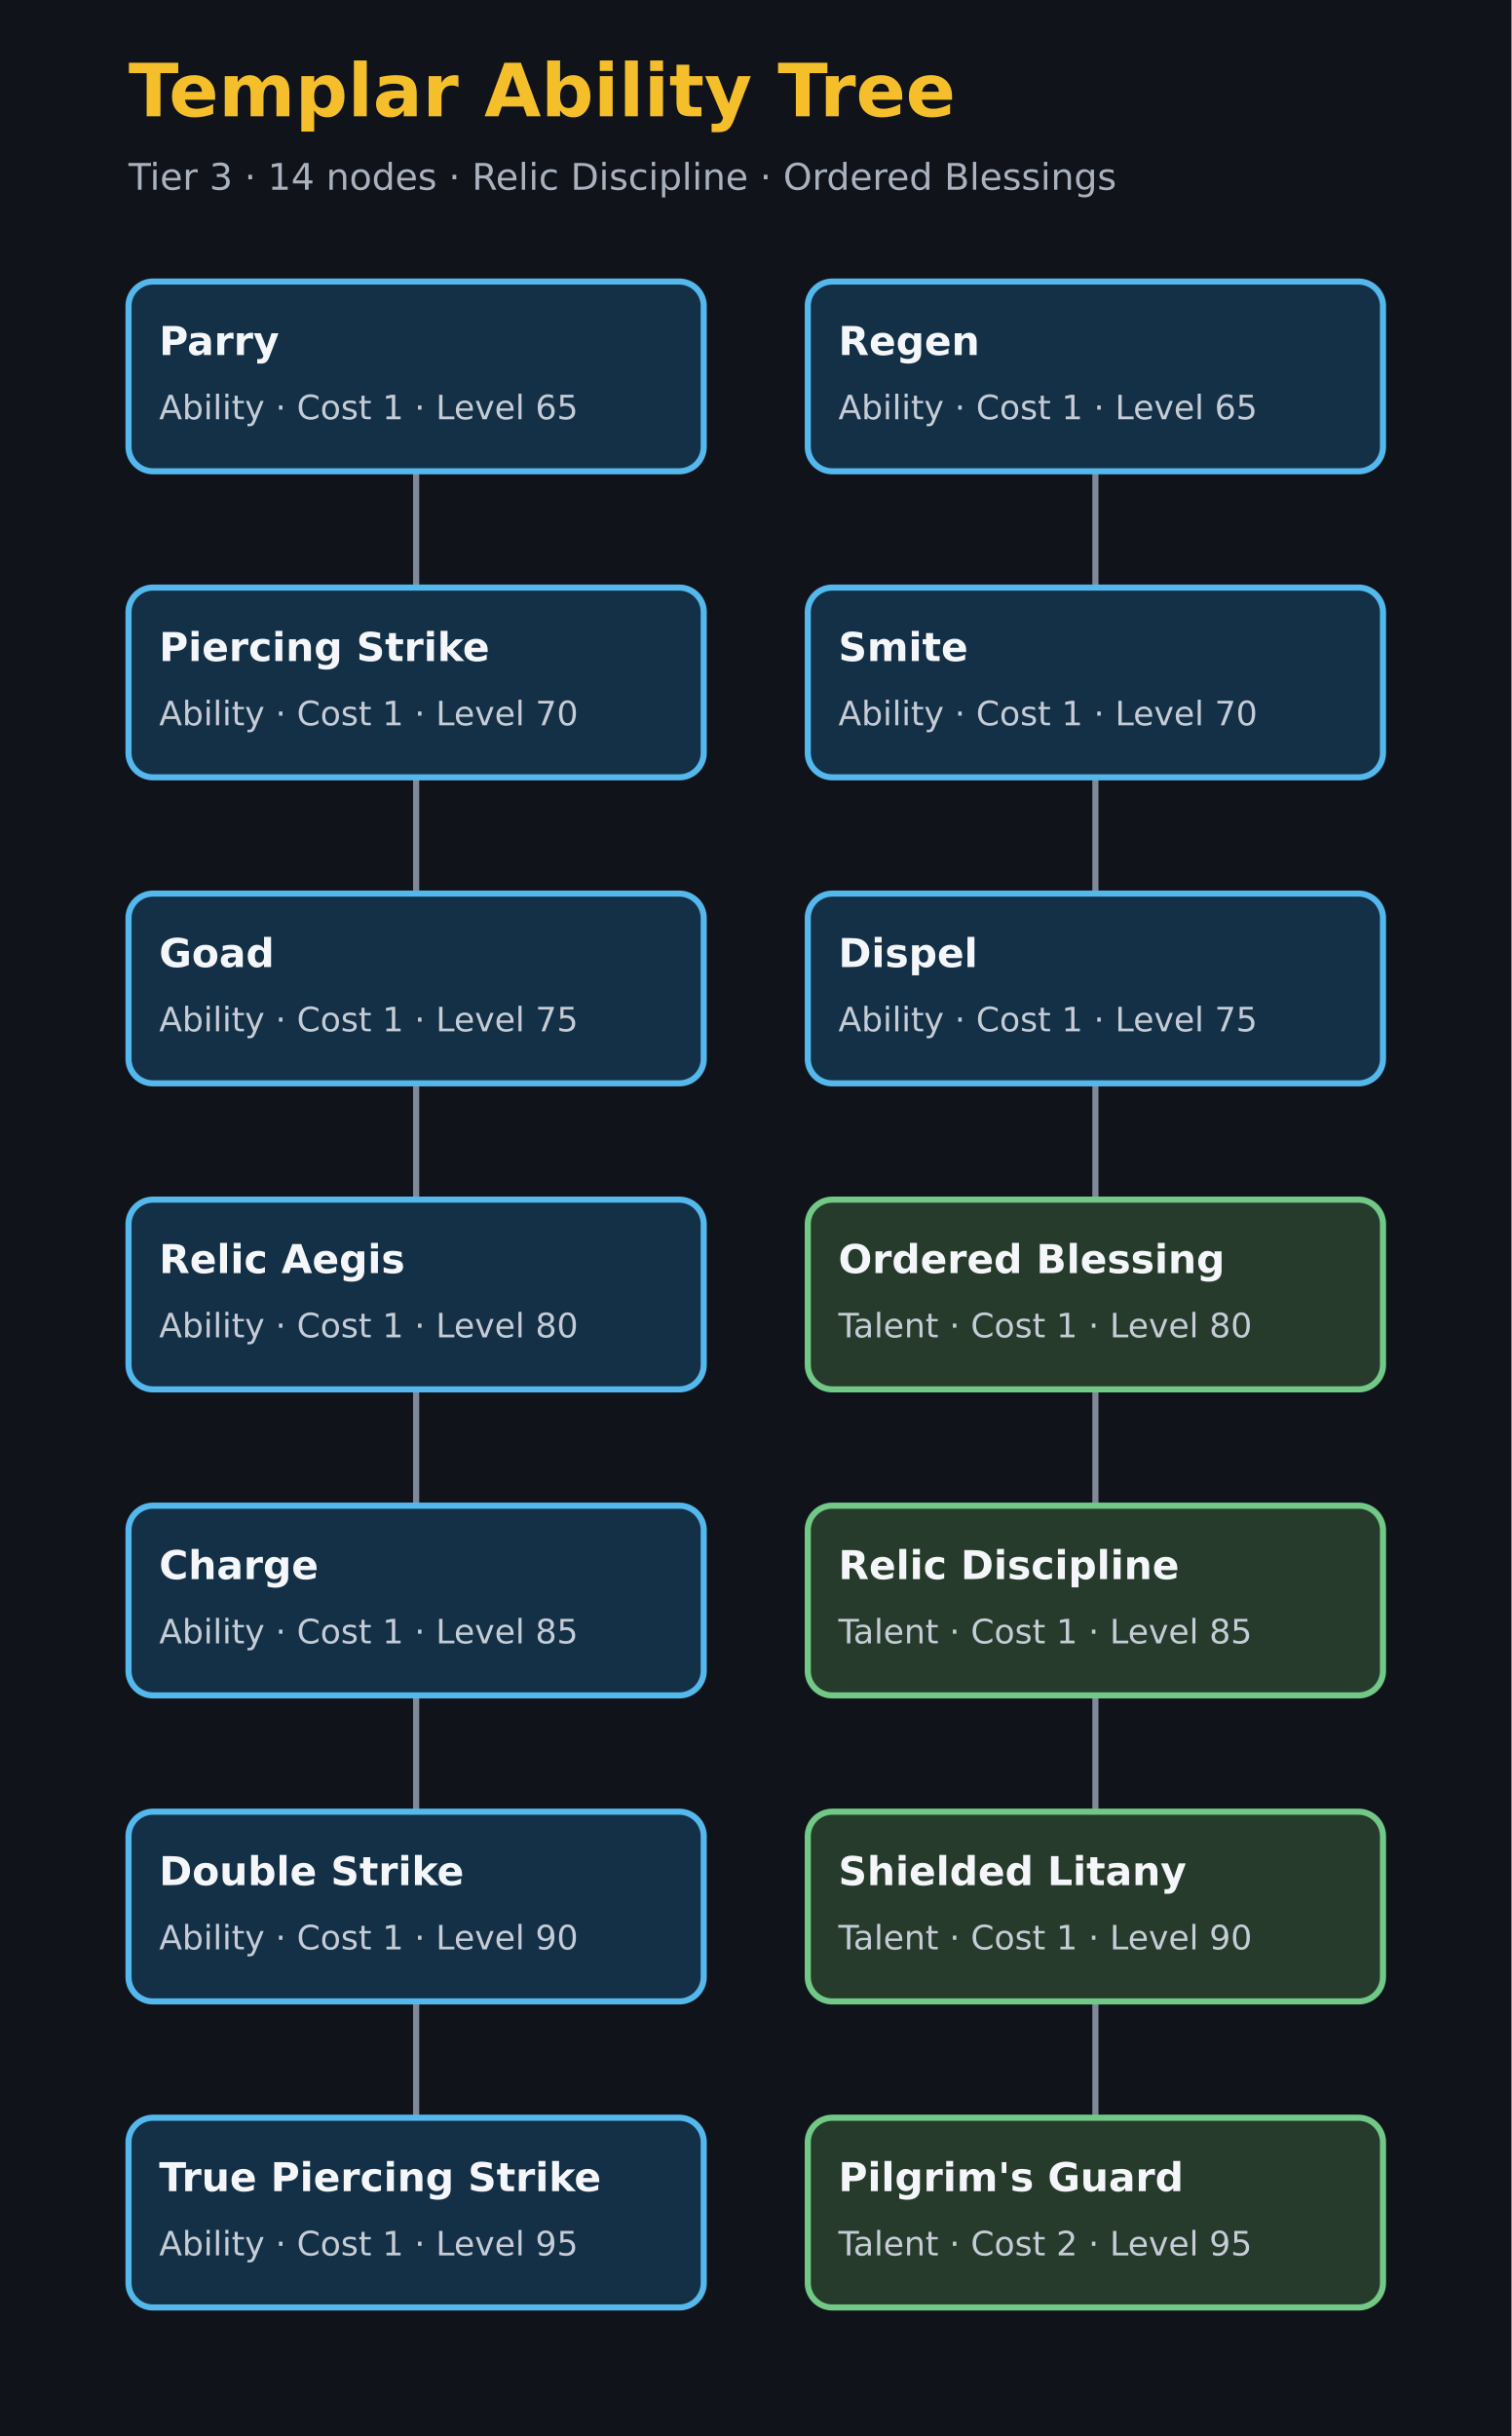
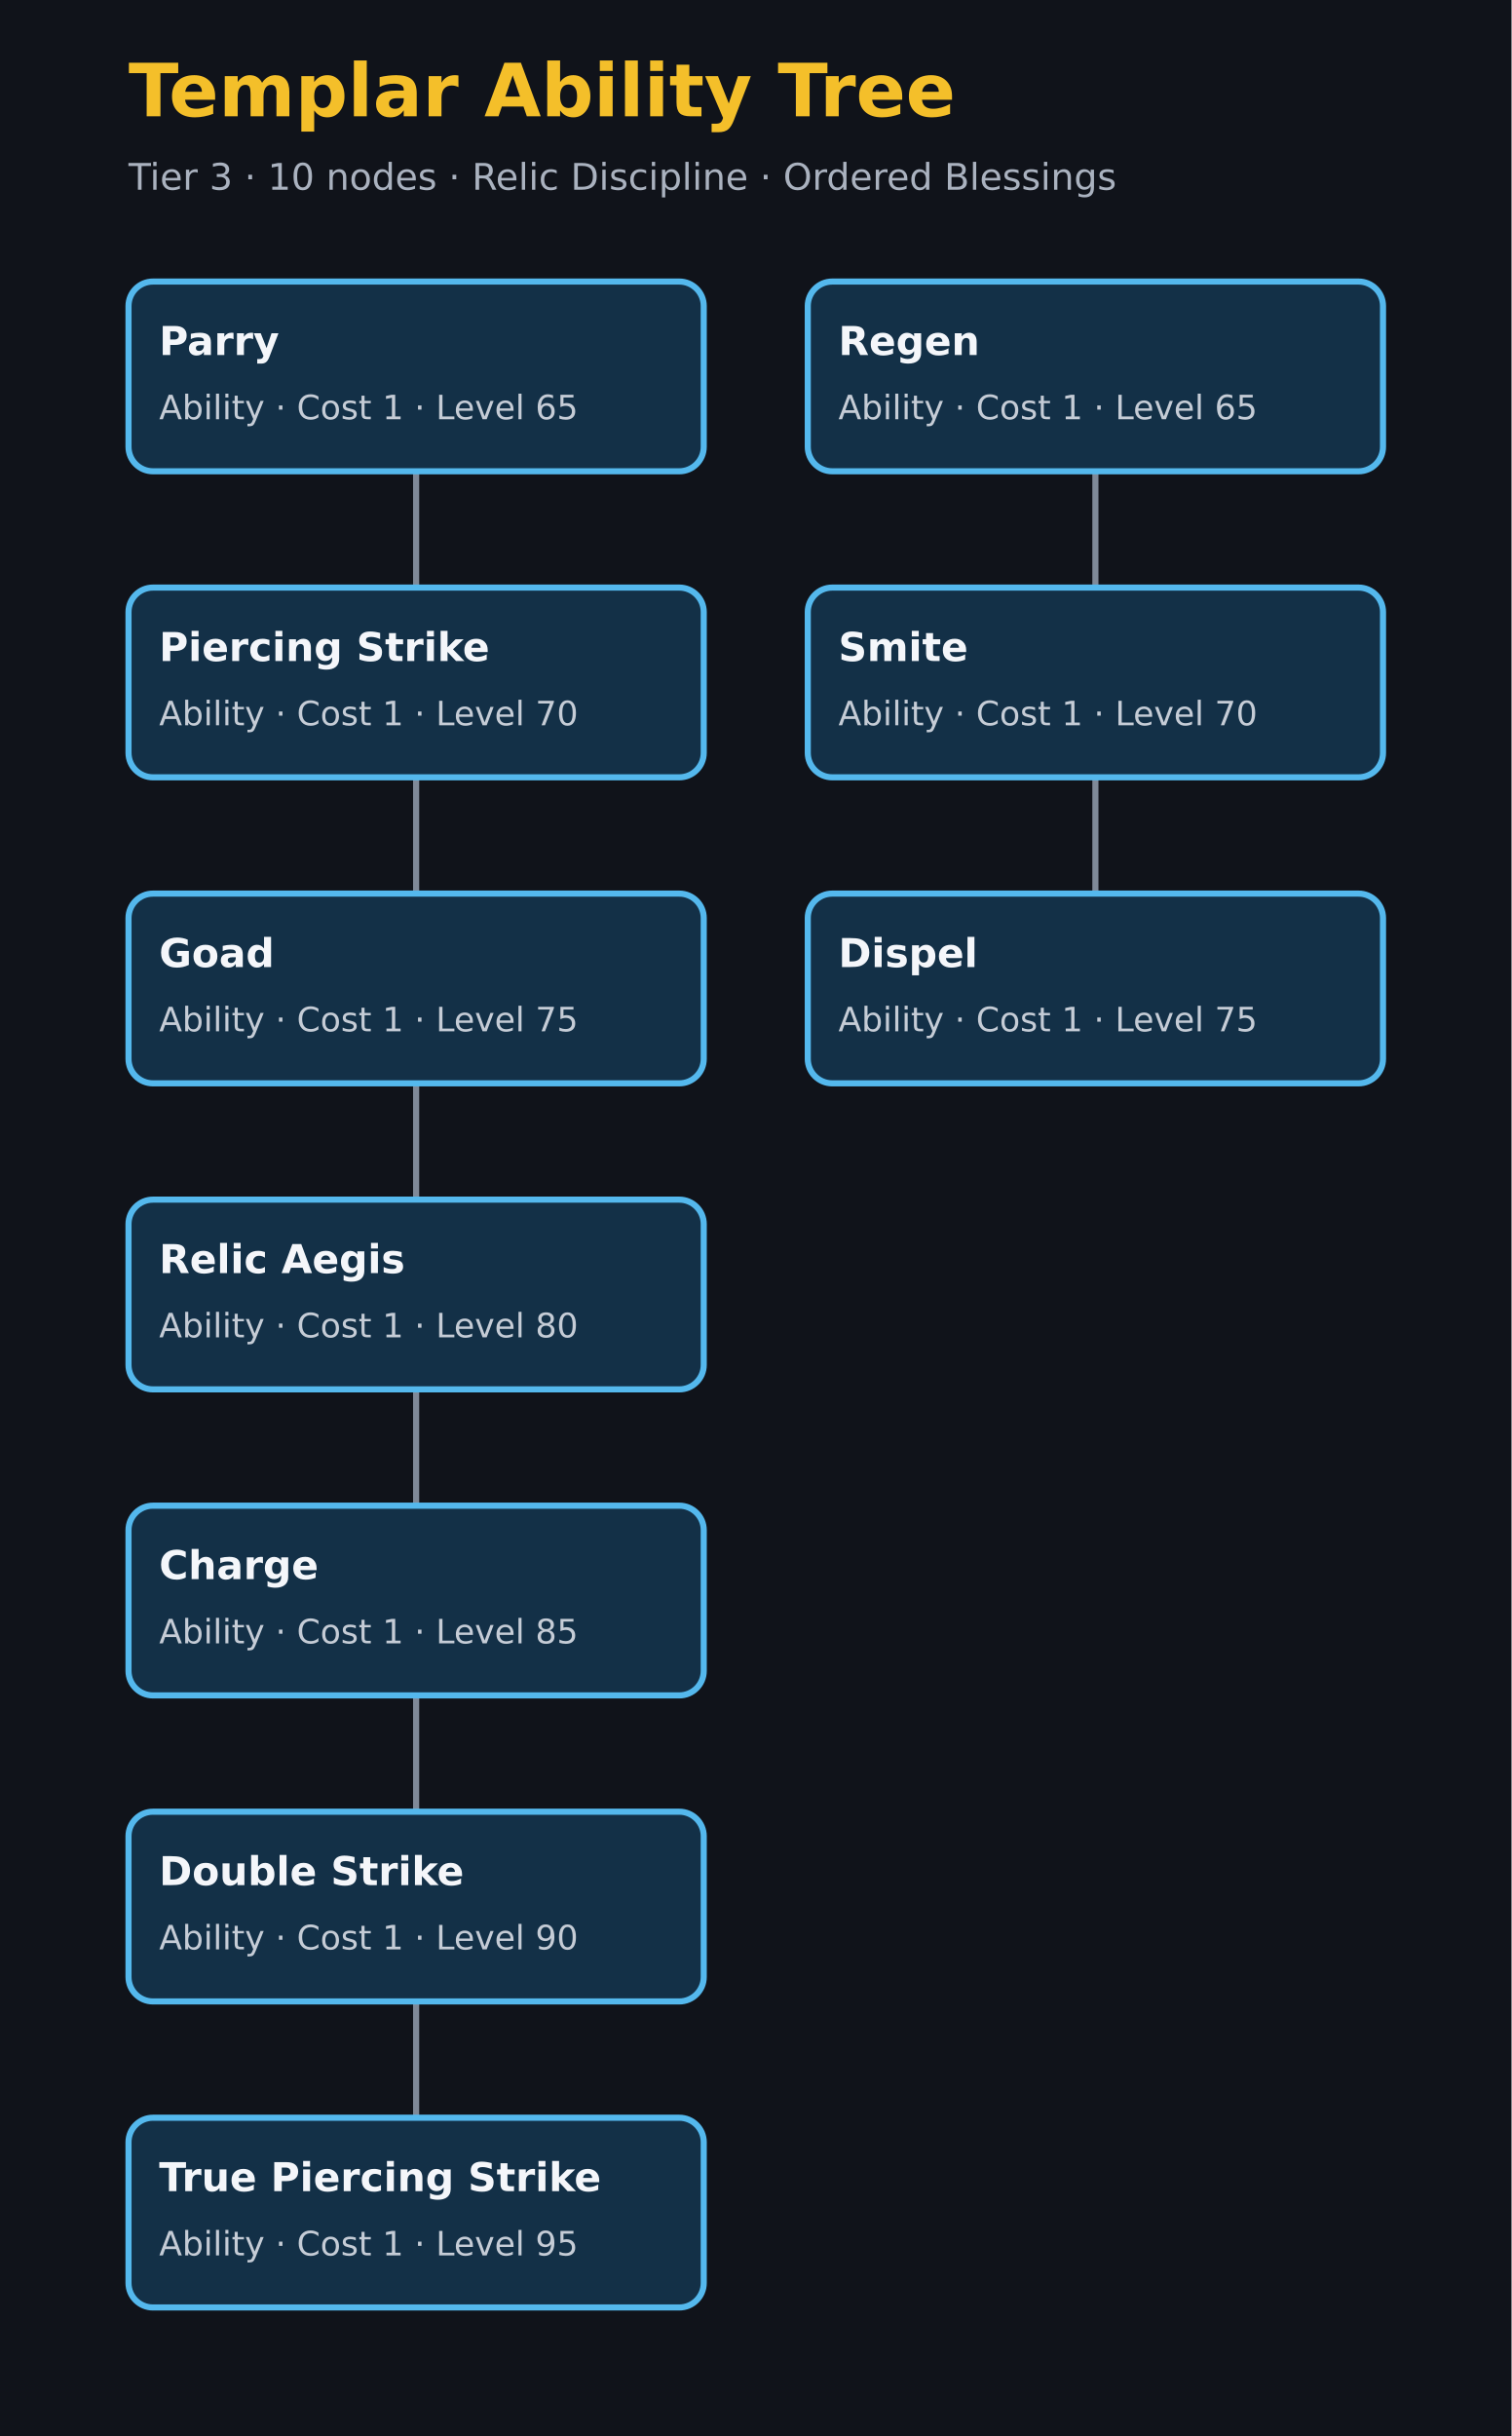
<svg xmlns="http://www.w3.org/2000/svg" width="494" height="796" viewBox="0 0 494 796">
  <style>
text{font-family:DejaVu Sans,Arial,sans-serif}
.title{fill:#f4bf2a;font-size:24px;font-weight:700}
.meta{fill:#aab2bf;font-size:12px}
.name{fill:#f4f6fa;font-size:13px;font-weight:700}
.detail{fill:#c5ccd6;font-size:11px}
.resource{fill:#e6bfdc;font-size:9px;font-weight:700}
.edge{fill:none;stroke:#7f8998;stroke-width:2}
.promotion-edge{fill:none;stroke:#c59d3d;stroke-width:3}
</style>
  <rect width="494" height="796" fill="#10131a" />
  <text class="title" x="42" y="38">Templar Ability Tree</text>
-   <text class="meta" x="42" y="62">Tier 3 · 14 nodes · Relic Discipline · Ordered Blessings</text>
+   <text class="meta" x="42" y="62">Tier 3 · 10 nodes · Relic Discipline · Ordered Blessings</text>
  <path class="edge" d="M 136.0 123.0 V 173.0 H 136.0 V 223.0" />
  <path class="edge" d="M 136.0 223.0 V 273.0 H 136.0 V 323.0" />
  <path class="edge" d="M 136.0 323.0 V 373.0 H 136.0 V 423.0" />
  <path class="edge" d="M 358.0 123.0 V 173.0 H 358.0 V 223.0" />
  <path class="edge" d="M 136.0 423.0 V 473.0 H 136.0 V 523.0" />
  <path class="edge" d="M 358.0 223.0 V 273.0 H 358.0 V 323.0" />
  <path class="edge" d="M 136.0 523.0 V 573.0 H 136.0 V 623.0" />
  <path class="edge" d="M 136.0 623.0 V 673.0 H 136.0 V 723.0" />
-   <path class="edge" d="M 358.0 323.0 V 373.0 H 358.0 V 423.0" />
-   <path class="edge" d="M 358.0 423.0 V 473.0 H 358.0 V 523.0" />
-   <path class="edge" d="M 358.0 523.0 V 573.0 H 358.0 V 623.0" />
-   <path class="edge" d="M 358.0 623.0 V 673.0 H 358.0 V 723.0" />
  <rect x="42.0" y="92.0" width="188" height="62" rx="8" fill="#133047" stroke="#54b8ed" stroke-width="2" />
  <text class="name" x="52.0" y="116.0">Parry</text>
  <text class="detail" x="52.0" y="137.0">Ability · Cost 1 · Level 65</text>
  <rect x="42.0" y="192.0" width="188" height="62" rx="8" fill="#133047" stroke="#54b8ed" stroke-width="2" />
  <text class="name" x="52.0" y="216.0">Piercing Strike</text>
  <text class="detail" x="52.0" y="237.0">Ability · Cost 1 · Level 70</text>
  <rect x="264.0" y="92.0" width="188" height="62" rx="8" fill="#133047" stroke="#54b8ed" stroke-width="2" />
  <text class="name" x="274.0" y="116.0">Regen</text>
  <text class="detail" x="274.0" y="137.0">Ability · Cost 1 · Level 65</text>
  <rect x="42.0" y="292.0" width="188" height="62" rx="8" fill="#133047" stroke="#54b8ed" stroke-width="2" />
  <text class="name" x="52.0" y="316.0">Goad</text>
  <text class="detail" x="52.0" y="337.0">Ability · Cost 1 · Level 75</text>
  <rect x="42.0" y="392.0" width="188" height="62" rx="8" fill="#133047" stroke="#54b8ed" stroke-width="2" />
  <text class="name" x="52.0" y="416.0">Relic Aegis</text>
  <text class="detail" x="52.0" y="437.0">Ability · Cost 1 · Level 80</text>
  <rect x="264.0" y="192.0" width="188" height="62" rx="8" fill="#133047" stroke="#54b8ed" stroke-width="2" />
  <text class="name" x="274.0" y="216.0">Smite</text>
  <text class="detail" x="274.0" y="237.0">Ability · Cost 1 · Level 70</text>
  <rect x="42.0" y="492.0" width="188" height="62" rx="8" fill="#133047" stroke="#54b8ed" stroke-width="2" />
  <text class="name" x="52.0" y="516.0">Charge</text>
  <text class="detail" x="52.0" y="537.0">Ability · Cost 1 · Level 85</text>
  <rect x="264.0" y="292.0" width="188" height="62" rx="8" fill="#133047" stroke="#54b8ed" stroke-width="2" />
  <text class="name" x="274.0" y="316.0">Dispel</text>
  <text class="detail" x="274.0" y="337.0">Ability · Cost 1 · Level 75</text>
  <rect x="42.0" y="592.0" width="188" height="62" rx="8" fill="#133047" stroke="#54b8ed" stroke-width="2" />
  <text class="name" x="52.0" y="616.0">Double Strike</text>
  <text class="detail" x="52.0" y="637.0">Ability · Cost 1 · Level 90</text>
  <rect x="42.0" y="692.0" width="188" height="62" rx="8" fill="#133047" stroke="#54b8ed" stroke-width="2" />
  <text class="name" x="52.0" y="716.0">True Piercing Strike</text>
  <text class="detail" x="52.0" y="737.0">Ability · Cost 1 · Level 95</text>
-   <rect x="264.0" y="392.0" width="188" height="62" rx="8" fill="#263b2b" stroke="#72c987" stroke-width="2" />
-   <text class="name" x="274.0" y="416.0">Ordered Blessing</text>
-   <text class="detail" x="274.0" y="437.0">Talent · Cost 1 · Level 80</text>
-   <rect x="264.0" y="492.0" width="188" height="62" rx="8" fill="#263b2b" stroke="#72c987" stroke-width="2" />
-   <text class="name" x="274.0" y="516.0">Relic Discipline</text>
-   <text class="detail" x="274.0" y="537.0">Talent · Cost 1 · Level 85</text>
-   <rect x="264.0" y="592.0" width="188" height="62" rx="8" fill="#263b2b" stroke="#72c987" stroke-width="2" />
-   <text class="name" x="274.0" y="616.0">Shielded Litany</text>
-   <text class="detail" x="274.0" y="637.0">Talent · Cost 1 · Level 90</text>
-   <rect x="264.0" y="692.0" width="188" height="62" rx="8" fill="#263b2b" stroke="#72c987" stroke-width="2" />
-   <text class="name" x="274.0" y="716.0">Pilgrim's Guard</text>
-   <text class="detail" x="274.0" y="737.0">Talent · Cost 2 · Level 95</text>
</svg>
